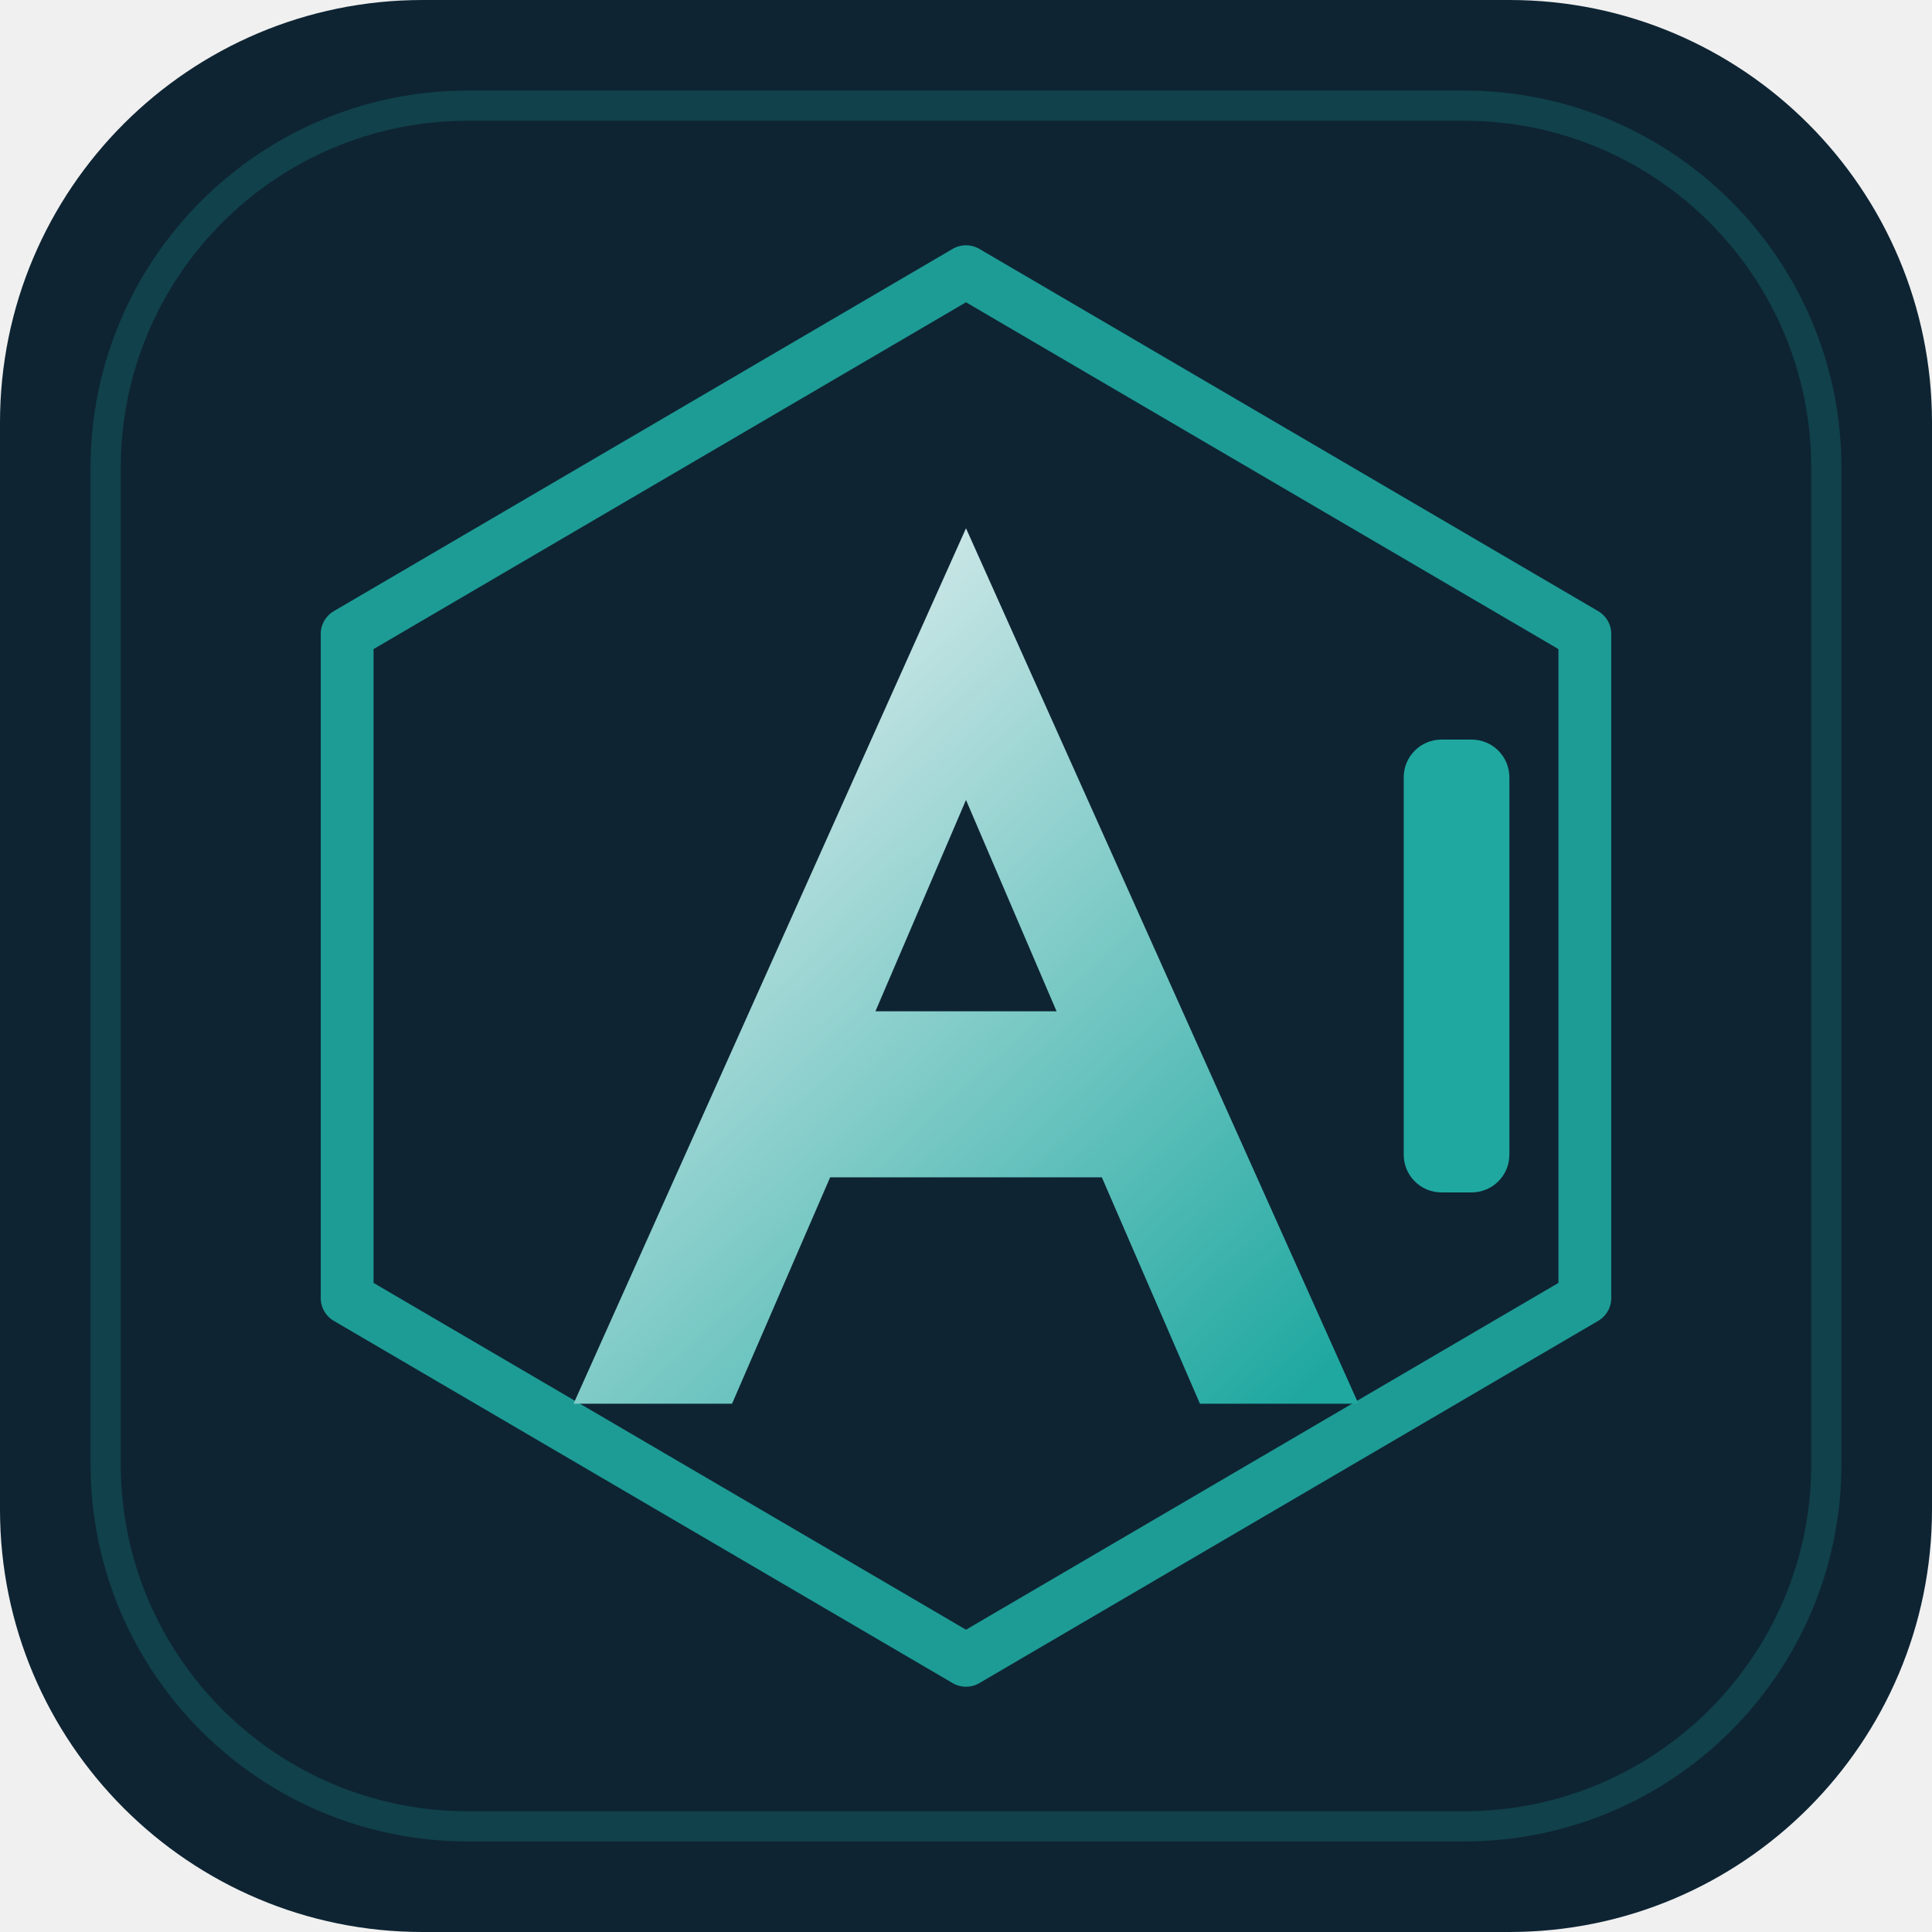
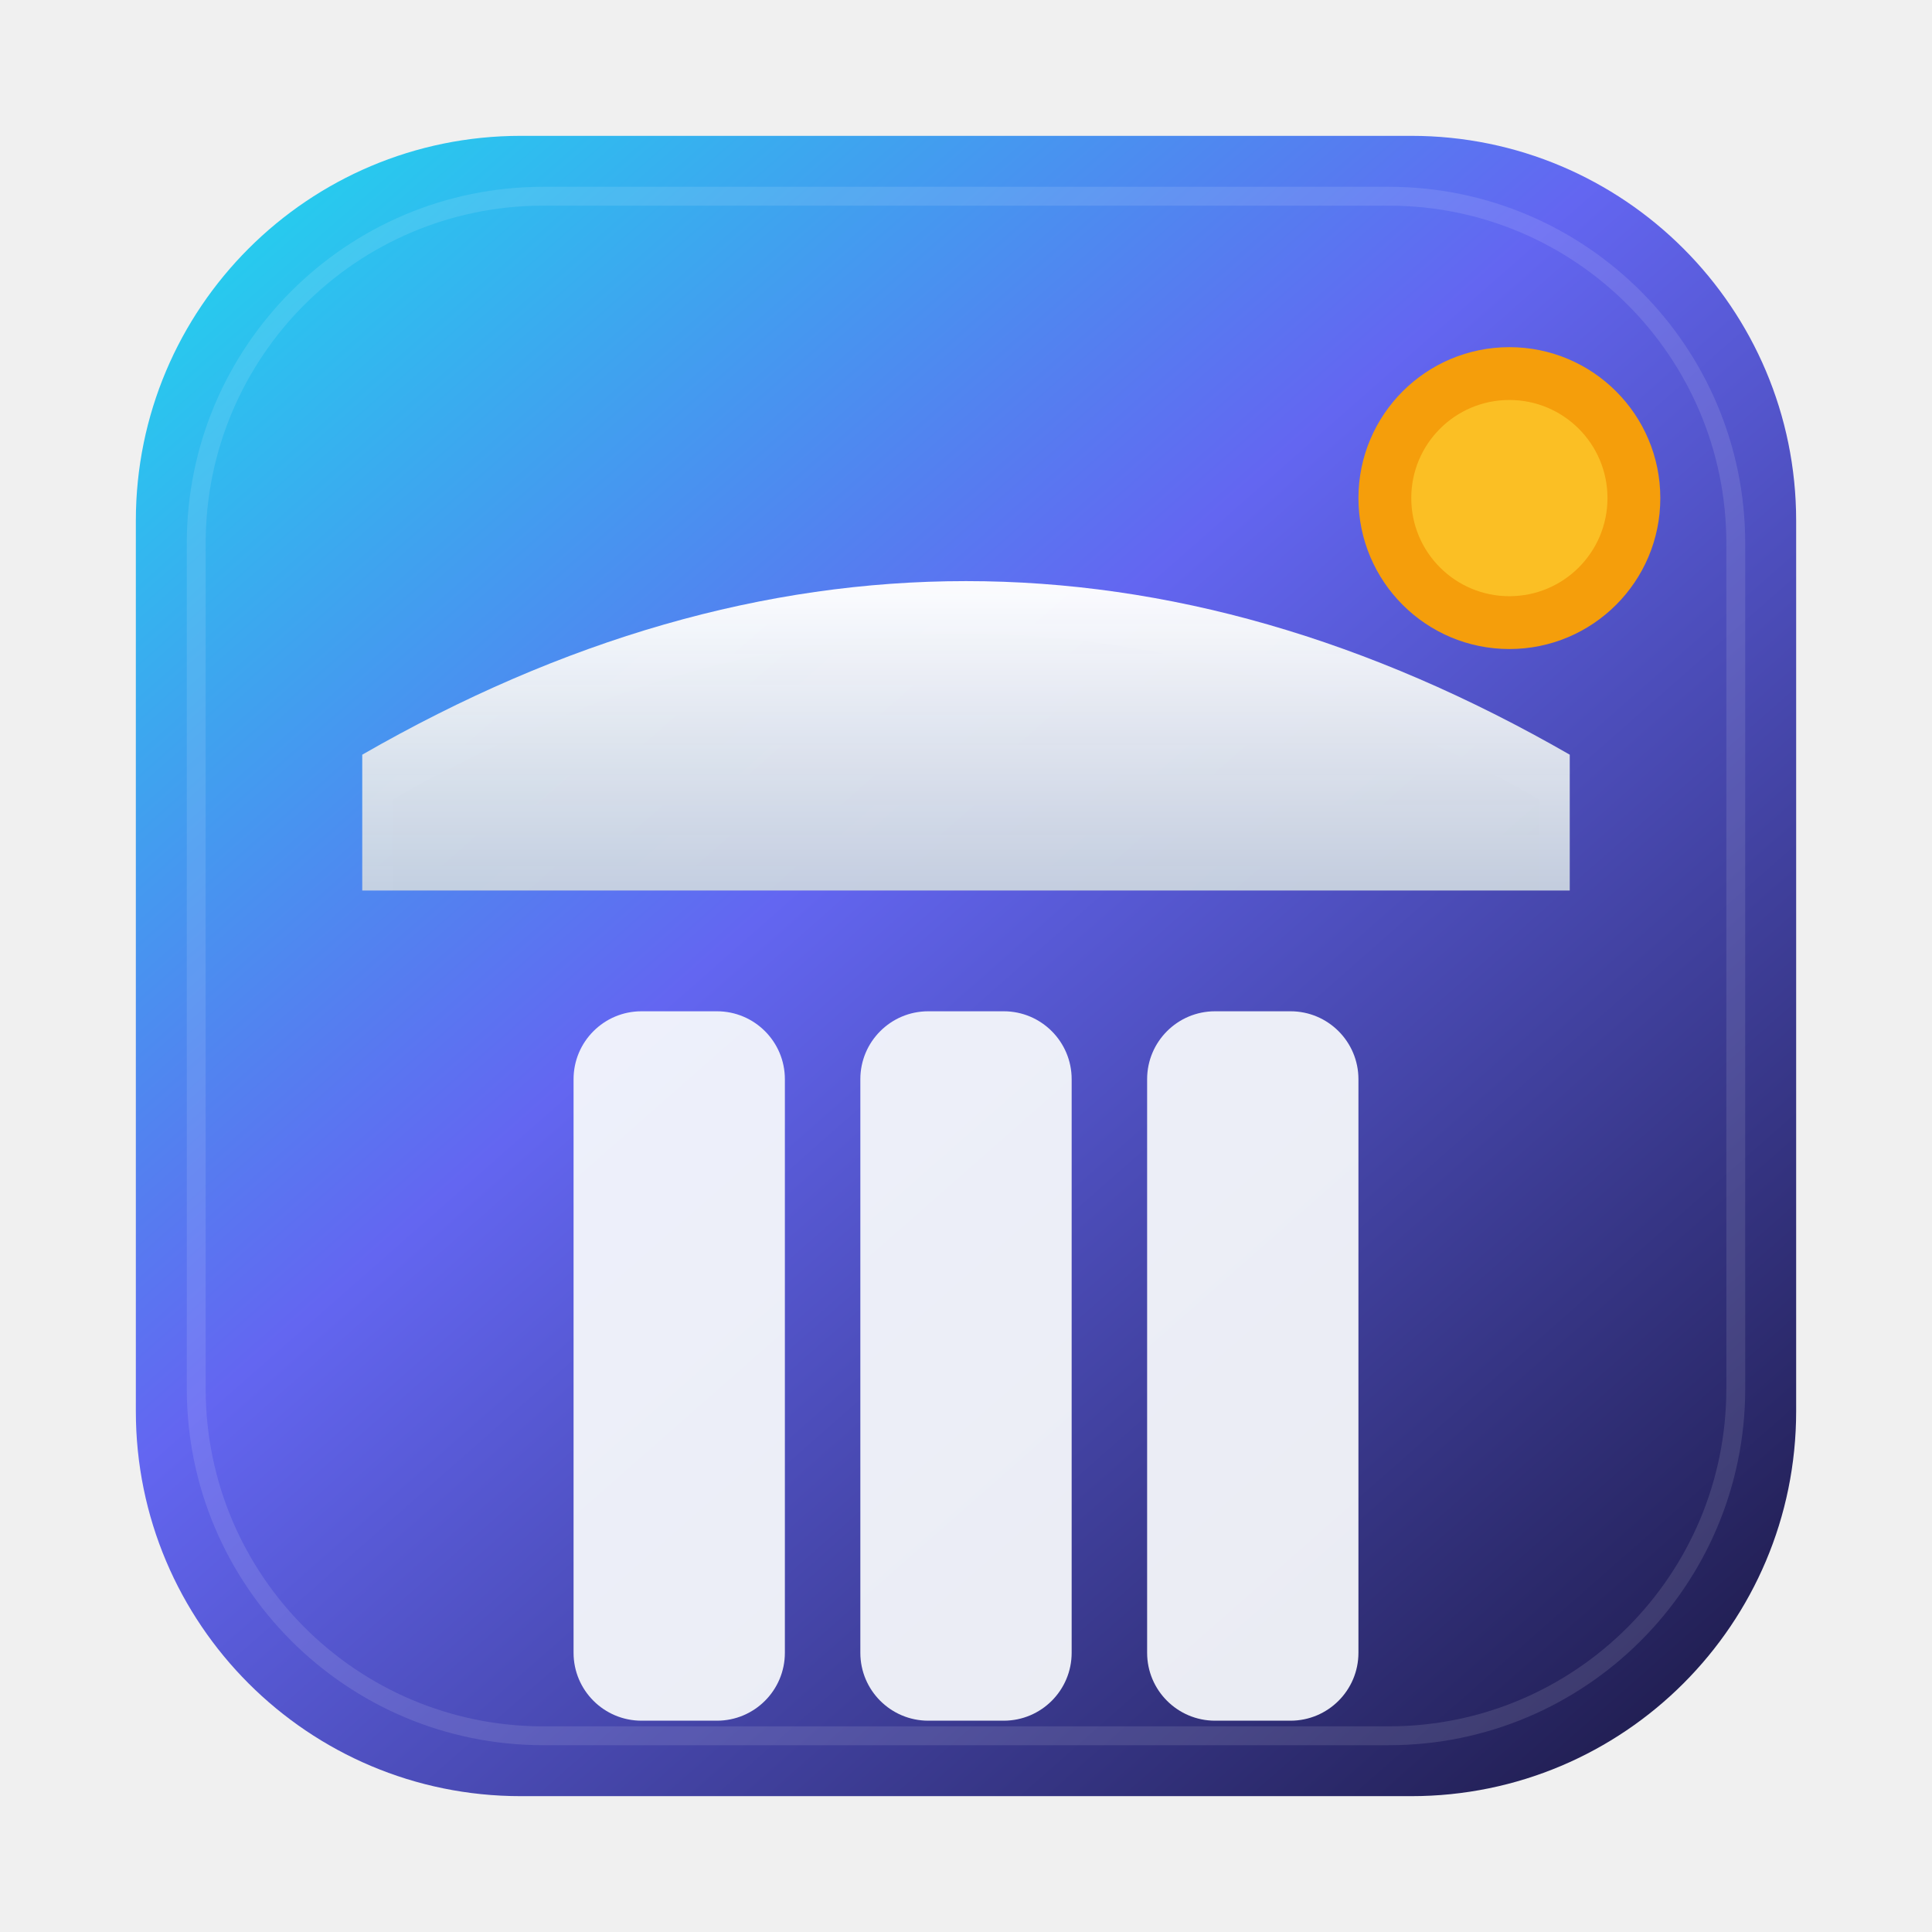
- <svg xmlns="http://www.w3.org/2000/svg" width="128" height="128" viewBox="0 0 128 128" role="img" aria-label="Asin">
+ <svg xmlns="http://www.w3.org/2000/svg" width="128" height="128" viewBox="0 0 512 512" role="img" aria-label="RetailEX">
  <defs>
-     <linearGradient id="asinG128" x1="8%" y1="0%" x2="92%" y2="100%">
-       <stop offset="0%" stop-color="#F3F5F7" />
-       <stop offset="100%" stop-color="#1FA8A0" />
+     <linearGradient id="r128-bg" x1="6%" y1="0%" x2="94%" y2="100%">
+       <stop offset="0%" stop-color="#22d3ee" />
+       <stop offset="42%" stop-color="#6366f1" />
+       <stop offset="100%" stop-color="#1e1b4b" />
+     </linearGradient>
+     <linearGradient id="r128-awn" x1="0%" y1="0%" x2="0%" y2="100%">
+       <stop offset="0%" stop-color="#ffffff" stop-opacity="0.98" />
+       <stop offset="100%" stop-color="#cbd5e1" stop-opacity="0.94" />
    </linearGradient>
  </defs>
-   <rect width="128" height="128" rx="28" fill="#0E2433" />
-   <rect x="7.00" y="7.00" width="114.00" height="114.00" rx="24" fill="none" stroke="#1FA8A0" stroke-opacity="0.22" stroke-width="2" />
-   <path d="M64.00 18.00 L105.00 42.00 L105.00 86.00 L64.00 110.00 L23.00 86.00 L23.00 42.00 Z" fill="none" stroke="#1FA8A0" stroke-width="3.5" stroke-linejoin="round" opacity="0.9" />
-   <path d="M64.00 35.00 L90.00 93.00 H79.50 L73.00 78.00 H55.00 L48.50 93.00 H38.00 L64.00 35.00 Z M58.00 67.00 H70.00 L64.00 53.00 Z" fill="url(#asinG128)" />
-   <rect x="93.00" y="49.00" width="7.00" height="30.00" rx="2.50" fill="#1FA8A0" />
+   <rect x="36" y="36" width="440" height="440" rx="102" fill="url(#r128-bg)" />
+   <rect x="52" y="52" width="408" height="408" rx="92" fill="none" stroke="#ffffff" stroke-opacity="0.11" stroke-width="5" />
+   <path d="M 104 212 Q 256 124 408 212 L 408 236 L 104 236 Z" fill="#000" opacity="0.1" />
+   <path d="M 96 200 Q 256 108 416 200 L 416 236 L 96 236 Z" fill="url(#r128-awn)" />
+   <rect x="152" y="268" width="56" height="188" rx="18" fill="#f8fafc" fill-opacity="0.93" />
+   <rect x="228" y="268" width="56" height="188" rx="18" fill="#f8fafc" fill-opacity="0.93" />
+   <rect x="304" y="268" width="56" height="188" rx="18" fill="#f8fafc" fill-opacity="0.93" />
+   <circle cx="400" cy="132" r="40" fill="#f59e0b" />
+   <circle cx="400" cy="132" r="26" fill="#fbbf24" />
</svg>
